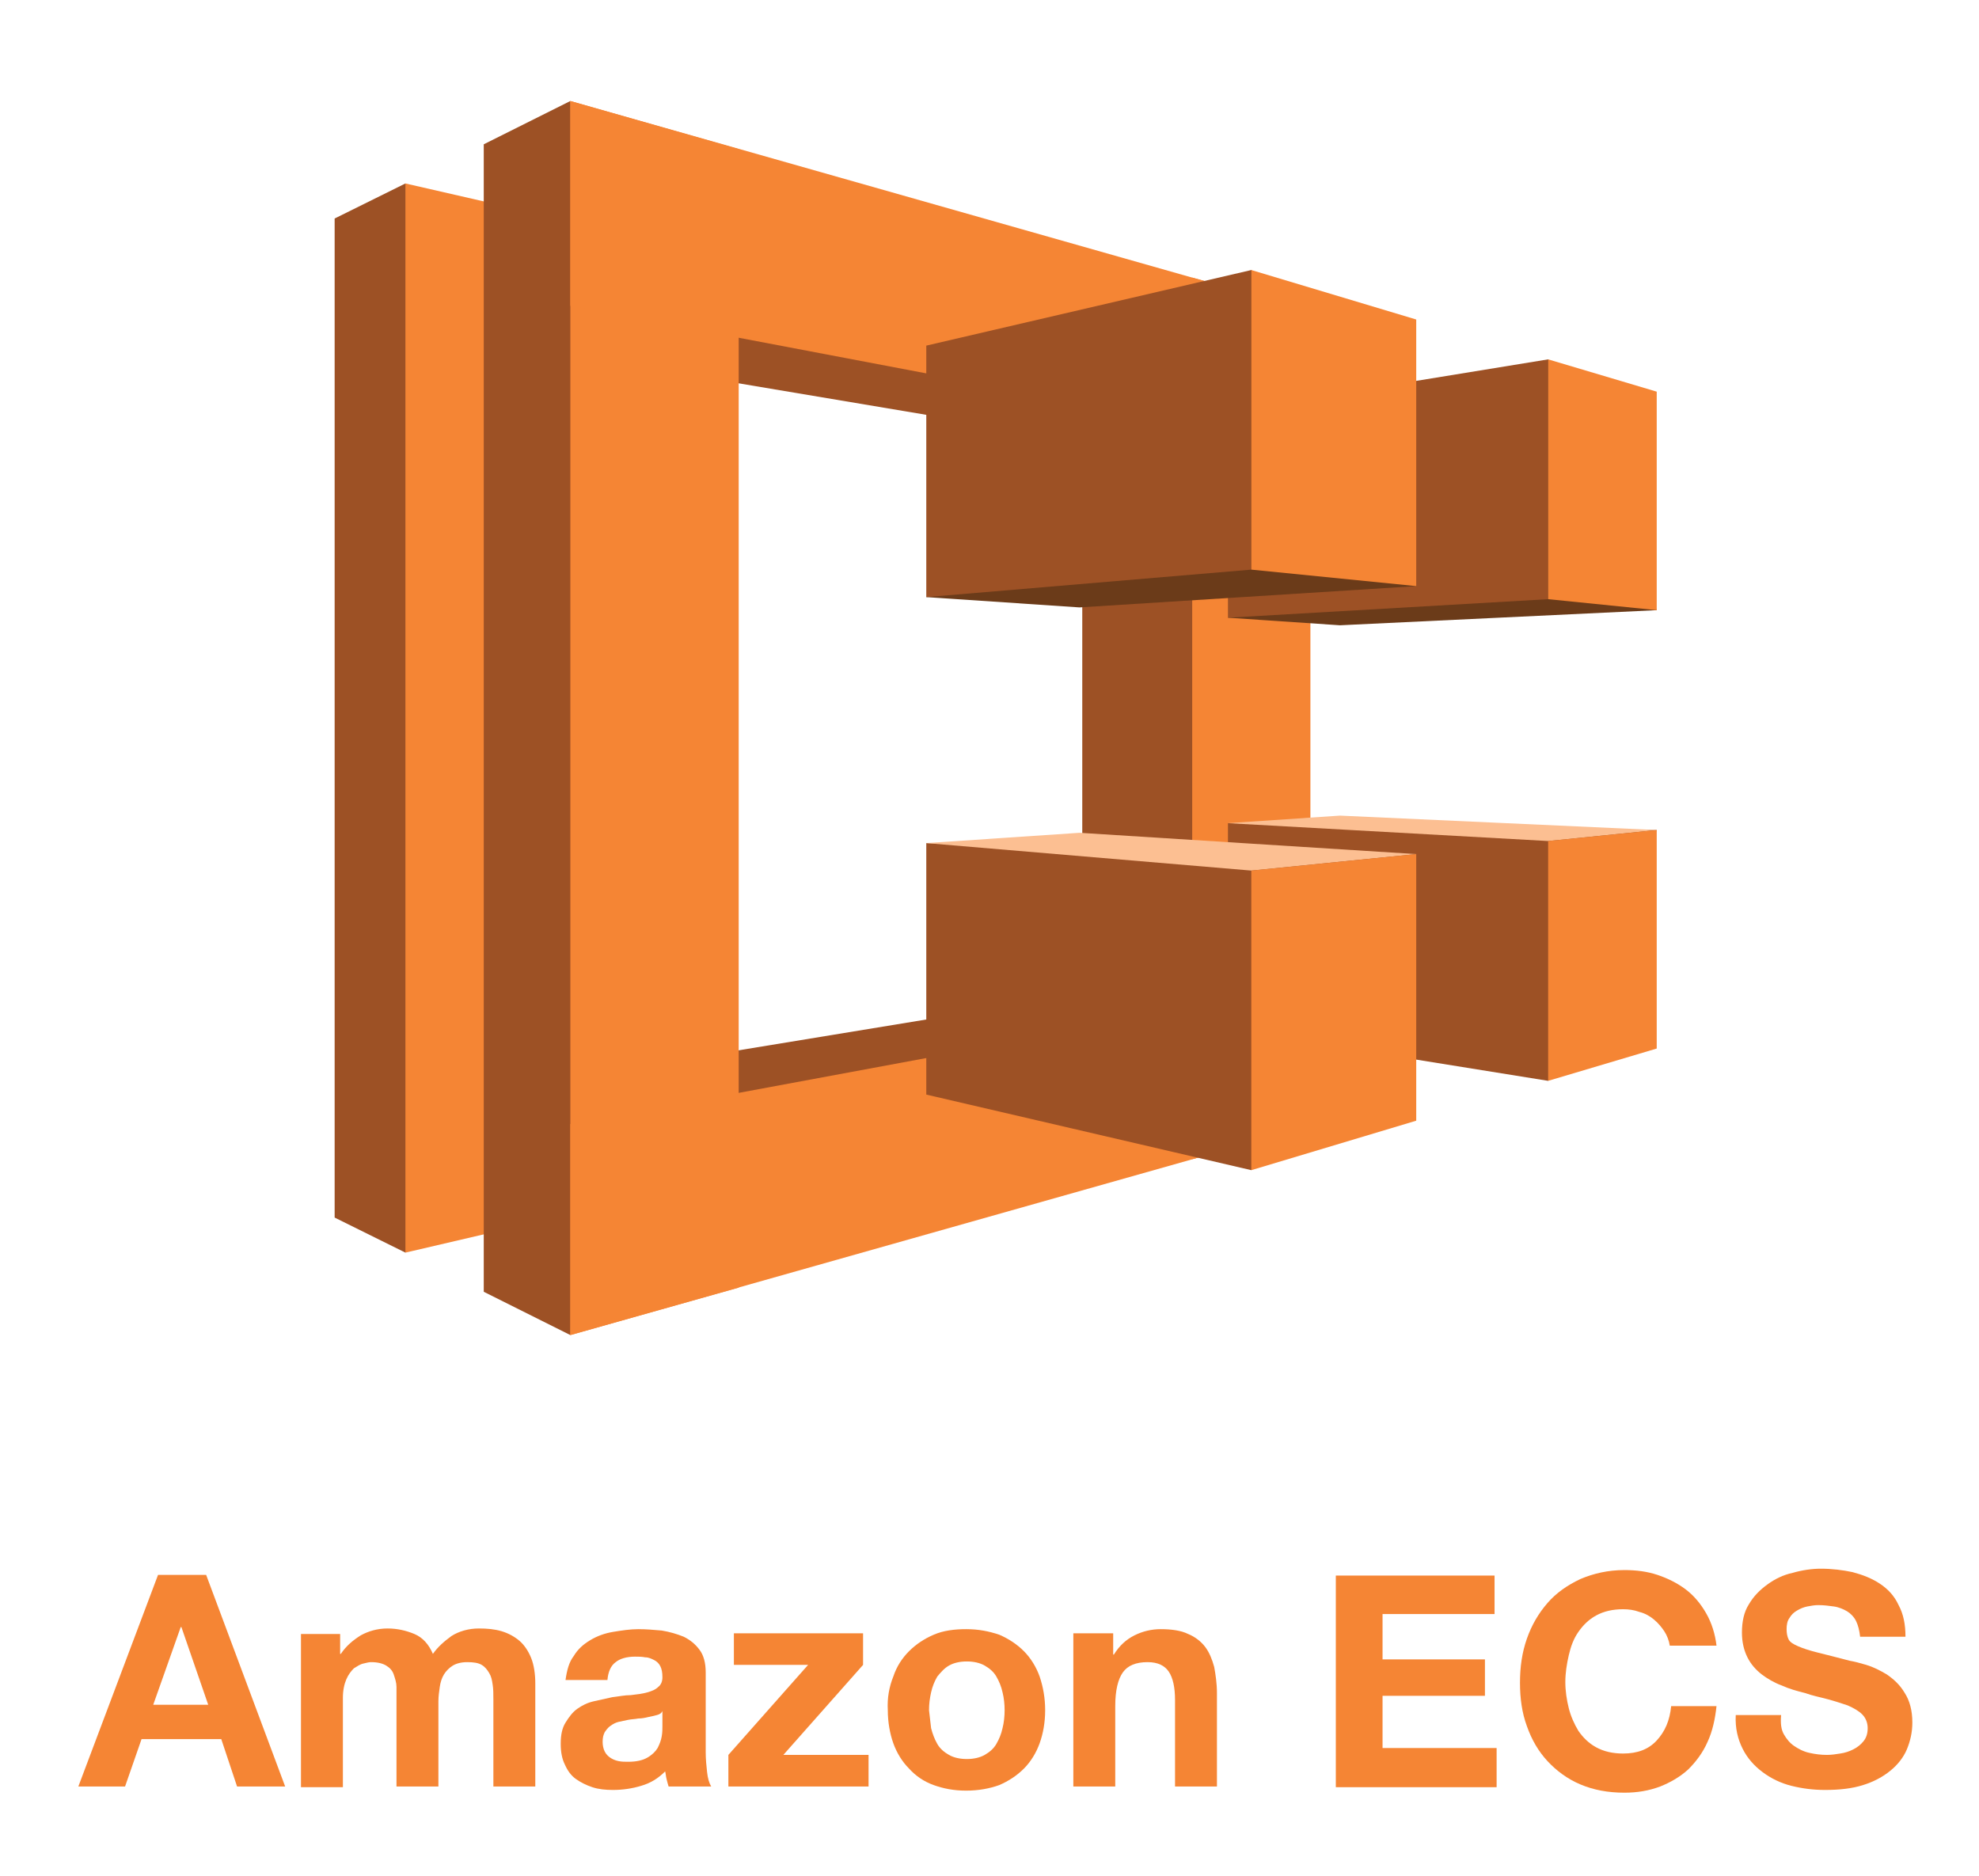
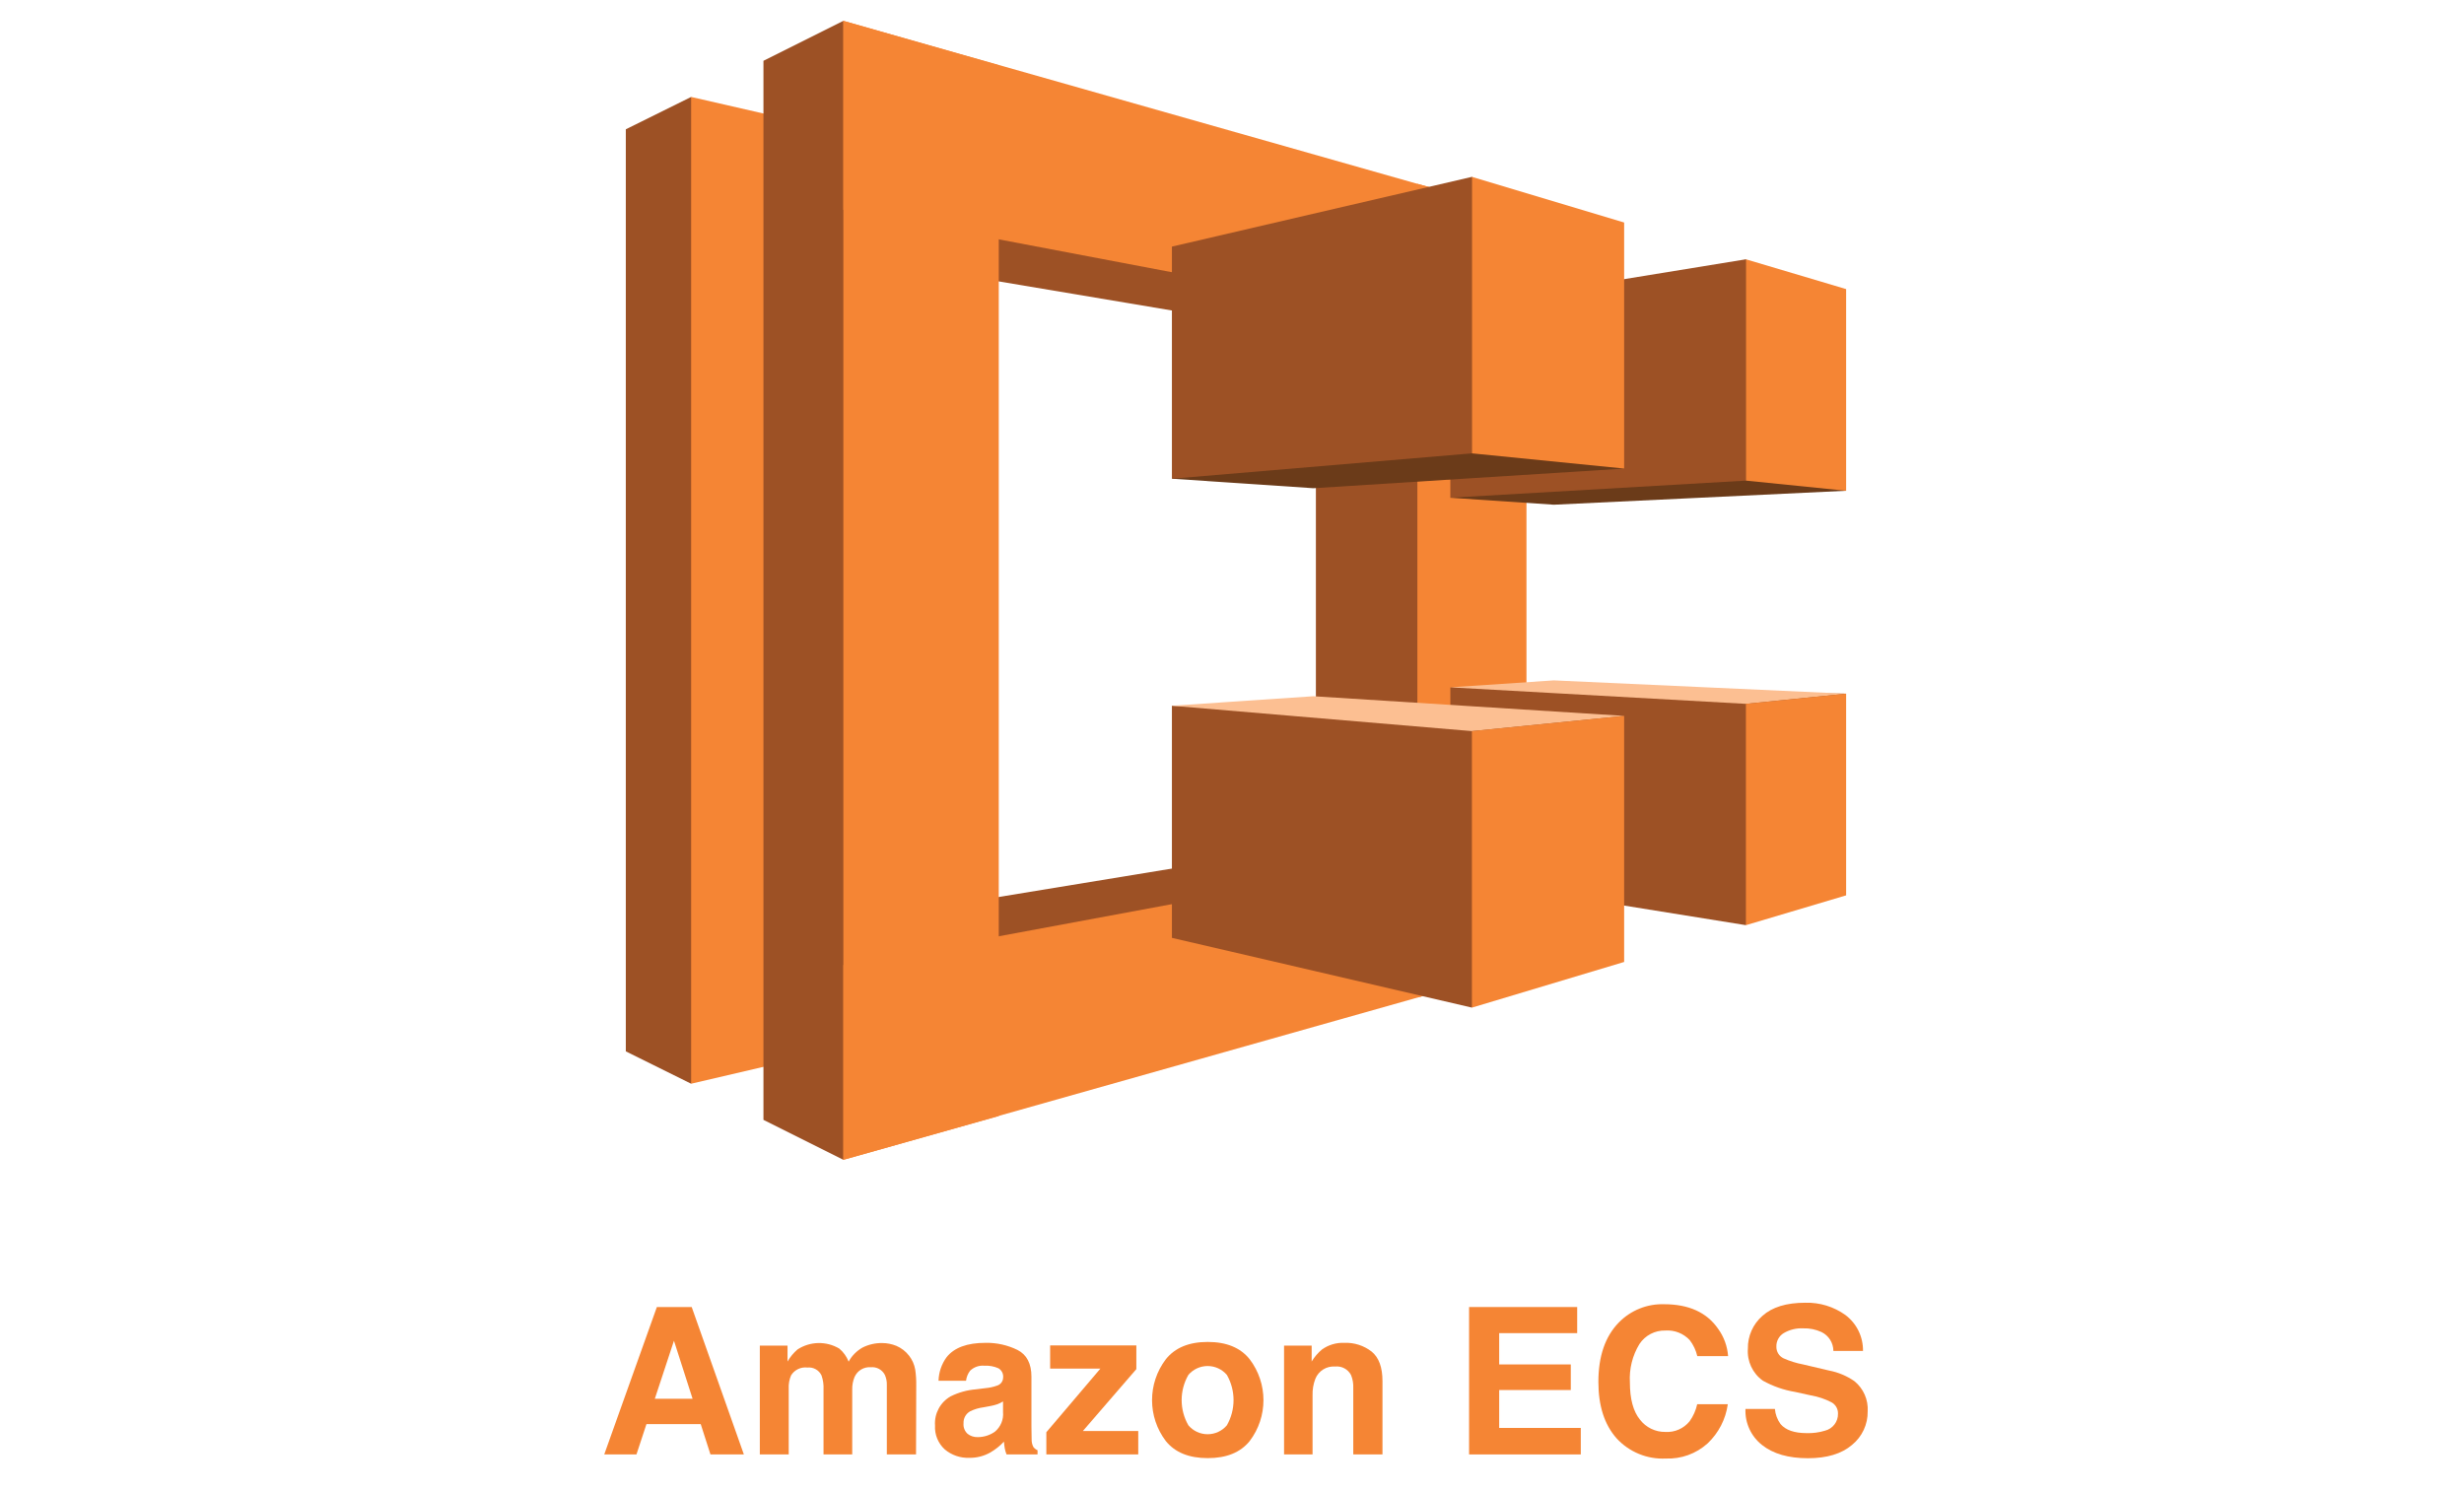
- <svg xmlns="http://www.w3.org/2000/svg" version="1.1" id="Layer_1" x="0px" y="0px" viewBox="0 0 288 273" style="enable-background:new 0 0 288 273;" xml:space="preserve">
-   <style type="text/css">
- 	.st0{fill:#9D5125;}
- 	.st1{fill:#F58534;}
- 	.st2{fill:#6B3B19;}
- 	.st3{fill:#FCBF92;}
- </style>
-   <g>
-     <g>
-       <polygon class="st0" points="59,26.7 48.7,31.8 48.7,177.2 59,182.3 99.6,107.5   " />
-     </g>
-     <g>
-       <polygon class="st0" points="90.3,52.9 105.5,31.5 173.5,61.7 157.6,64.2   " />
-     </g>
-     <g>
-       <polygon class="st0" points="78.6,157.6 95.3,180.6 173.5,146.8 158.4,144.5   " />
-     </g>
-     <g>
-       <polygon class="st1" points="83,176.7 59,182.3 59,26.7 83,32.2   " />
-     </g>
-     <g>
-       <polygon class="st0" points="70.4,21 83,14.7 106.7,114.6 83,194.3 70.4,188   " />
-     </g>
-     <g>
-       <polygon class="st0" points="157.5,144.3 173.5,146.8 188.1,106.1 173.5,61.7 157.5,64.2   " />
-     </g>
-     <g>
-       <polygon class="st1" points="107.5,187.4 83,194.3 83,14.7 107.5,21.7   " />
-     </g>
-     <g>
-       <polygon class="st1" points="190.2,143.7 83,163.6 83,194.3 190.2,164   " />
-     </g>
-     <g>
-       <polygon class="st1" points="190.4,64.9 83,44.5 83,14.7 190.4,45.2   " />
-     </g>
-     <g>
-       <polygon class="st1" points="173.5,40.4 190.7,45.1 190.7,164 173.5,168.7   " />
-     </g>
-     <g>
-       <polygon class="st2" points="241.1,88.8 195,91 178.7,89.9 225.3,52.3   " />
-     </g>
-     <g>
-       <polygon class="st0" points="178.7,89.9 225.3,87.2 225.3,52.3 178.7,59.9   " />
-     </g>
-     <g>
-       <polygon class="st2" points="134.8,86.9 182.1,39.3 206.1,85.3 157.1,88.4   " />
-     </g>
-     <g>
-       <polygon class="st0" points="134.8,86.9 182.1,82.9 182.1,39.3 134.8,50.3   " />
-     </g>
-     <g>
-       <polygon class="st0" points="178.7,119.8 241.1,120.8 225.3,157.3 178.7,149.8   " />
-     </g>
-     <g>
-       <polygon class="st0" points="134.8,122.7 206.1,124.3 182.1,170.3 134.8,159.3   " />
-     </g>
-     <g>
-       <polygon class="st3" points="134.8,122.7 182.1,126.7 206.1,124.3 157.1,121.2   " />
-     </g>
-     <g>
-       <polygon class="st3" points="241.1,120.8 195,118.7 178.7,119.8 225.3,122.4   " />
-     </g>
-     <g>
-       <polygon class="st1" points="225.3,87.2 241.1,88.8 241.1,57 225.3,52.3   " />
-     </g>
-     <g>
-       <polygon class="st1" points="206.1,85.3 182.1,82.9 182.1,39.3 206.1,46.5   " />
-     </g>
-     <g>
-       <polygon class="st1" points="225.3,122.4 241.1,120.8 241.1,152.6 225.3,157.3   " />
-     </g>
-     <g>
-       <polygon class="st1" points="206.1,124.3 182.1,126.7 182.1,170.3 206.1,163.1   " />
-     </g>
-   </g>
-   <g>
-     <path class="st1" d="M30,229.2L41.5,260h-7l-2.3-6.9H20.6l-2.4,6.9h-6.8L23,229.2H30z M30.3,248.1l-3.9-11.3h-0.1l-4,11.3H30.3z" />
-     <path class="st1" d="M49.5,237.7v3h0.1c0.8-1.2,1.8-2,2.9-2.7c1.1-0.6,2.4-1,3.9-1c1.4,0,2.7,0.3,3.9,0.8c1.2,0.5,2.1,1.5,2.7,2.9   c0.7-1,1.6-1.8,2.7-2.6c1.1-0.7,2.5-1.1,4-1.1c1.2,0,2.3,0.1,3.3,0.4c1,0.3,1.9,0.8,2.6,1.4c0.7,0.6,1.3,1.5,1.7,2.5   c0.4,1,0.6,2.3,0.6,3.7V260h-6.1v-12.7c0-0.7,0-1.5-0.1-2.1c-0.1-0.7-0.2-1.2-0.5-1.7c-0.3-0.5-0.6-0.9-1.1-1.2   c-0.5-0.3-1.2-0.4-2.1-0.4c-0.9,0-1.6,0.2-2.1,0.5c-0.5,0.3-1,0.8-1.3,1.3c-0.3,0.5-0.5,1.1-0.6,1.8c-0.1,0.7-0.2,1.4-0.2,2.1V260   h-6.1v-12.5c0-0.7,0-1.3,0-2c0-0.6-0.2-1.2-0.4-1.8s-0.6-1-1.1-1.3c-0.5-0.3-1.2-0.5-2.2-0.5c-0.3,0-0.7,0.1-1.1,0.2   c-0.5,0.1-0.9,0.4-1.4,0.7c-0.4,0.4-0.8,0.9-1.1,1.6c-0.3,0.7-0.5,1.6-0.5,2.7v13h-6.1v-22.3H49.5z" />
-     <path class="st1" d="M83.5,241c0.6-1,1.4-1.7,2.4-2.3c1-0.6,2.1-1,3.3-1.2c1.2-0.2,2.5-0.4,3.7-0.4c1.1,0,2.3,0.1,3.4,0.2   c1.2,0.2,2.2,0.5,3.2,0.9c1,0.5,1.7,1.1,2.3,1.9s0.9,1.9,0.9,3.3V255c0,1,0.1,2,0.2,2.9c0.1,0.9,0.3,1.6,0.6,2.1h-6.2   c-0.1-0.3-0.2-0.7-0.3-1.1c-0.1-0.4-0.1-0.7-0.2-1.1c-1,1-2.1,1.7-3.5,2.1c-1.3,0.4-2.7,0.6-4.1,0.6c-1.1,0-2.1-0.1-3-0.4   c-0.9-0.3-1.7-0.7-2.4-1.2c-0.7-0.5-1.2-1.2-1.6-2.1c-0.4-0.8-0.6-1.8-0.6-3c0-1.3,0.2-2.3,0.7-3.1s1-1.5,1.7-2   c0.7-0.5,1.5-0.9,2.4-1.1c0.9-0.2,1.8-0.4,2.7-0.6c0.9-0.1,1.8-0.3,2.7-0.3c0.9-0.1,1.7-0.2,2.4-0.4c0.7-0.2,1.2-0.4,1.6-0.8   c0.4-0.3,0.6-0.8,0.6-1.4c0-0.7-0.1-1.2-0.3-1.6c-0.2-0.4-0.5-0.7-0.9-0.9c-0.4-0.2-0.8-0.4-1.3-0.4c-0.5-0.1-1-0.1-1.5-0.1   c-1.2,0-2.2,0.3-2.8,0.8c-0.7,0.5-1.1,1.4-1.2,2.6h-6.1C82.5,243.1,82.8,241.9,83.5,241z M95.6,249.6c-0.4,0.1-0.8,0.2-1.3,0.3   c-0.4,0.1-0.9,0.2-1.4,0.2c-0.5,0.1-1,0.1-1.5,0.2c-0.5,0.1-0.9,0.2-1.4,0.3c-0.4,0.1-0.8,0.3-1.2,0.6c-0.3,0.2-0.6,0.6-0.8,0.9   c-0.2,0.4-0.3,0.8-0.3,1.4c0,0.5,0.1,1,0.3,1.4c0.2,0.4,0.5,0.7,0.8,0.9c0.3,0.2,0.7,0.4,1.2,0.5s0.9,0.1,1.4,0.1   c1.2,0,2.1-0.2,2.8-0.6c0.7-0.4,1.2-0.9,1.5-1.4c0.3-0.6,0.5-1.1,0.6-1.7c0.1-0.6,0.1-1,0.1-1.4v-2.3   C96.3,249.3,96,249.5,95.6,249.6z" />
-     <path class="st1" d="M117.6,242.3h-10.8v-4.6h18.8v4.6l-11.6,13.1h12.4v4.6H106v-4.6L117.6,242.3z" />
-     <path class="st1" d="M130,244c0.5-1.5,1.3-2.7,2.3-3.7c1-1,2.2-1.8,3.6-2.4c1.4-0.6,3-0.8,4.7-0.8c1.8,0,3.3,0.3,4.8,0.8   c1.4,0.6,2.6,1.4,3.6,2.4c1,1,1.8,2.3,2.3,3.7c0.5,1.5,0.8,3.1,0.8,4.9c0,1.8-0.3,3.4-0.8,4.8c-0.5,1.4-1.3,2.7-2.3,3.7   c-1,1-2.2,1.8-3.6,2.4c-1.4,0.5-3,0.8-4.8,0.8c-1.8,0-3.3-0.3-4.7-0.8c-1.4-0.5-2.6-1.3-3.6-2.4c-1-1-1.8-2.3-2.3-3.7   s-0.8-3.1-0.8-4.8C129.1,247.1,129.4,245.5,130,244z M135.5,251.5c0.2,0.8,0.5,1.6,0.9,2.3c0.4,0.7,1,1.2,1.7,1.6s1.6,0.6,2.6,0.6   c1,0,1.9-0.2,2.6-0.6c0.7-0.4,1.3-0.9,1.7-1.6c0.4-0.7,0.7-1.4,0.9-2.3c0.2-0.8,0.3-1.7,0.3-2.6c0-0.9-0.1-1.8-0.3-2.6   c-0.2-0.9-0.5-1.6-0.9-2.3c-0.4-0.7-1-1.2-1.7-1.6c-0.7-0.4-1.6-0.6-2.6-0.6c-1,0-1.9,0.2-2.6,0.6c-0.7,0.4-1.2,1-1.7,1.6   c-0.4,0.7-0.7,1.4-0.9,2.3c-0.2,0.9-0.3,1.7-0.3,2.6C135.3,249.8,135.4,250.6,135.5,251.5z" />
-     <path class="st1" d="M162,237.7v3.1h0.1c0.8-1.3,1.8-2.2,3-2.8c1.2-0.6,2.5-0.9,3.8-0.9c1.6,0,3,0.2,4,0.7c1,0.4,1.9,1.1,2.5,1.9   c0.6,0.8,1,1.8,1.3,2.9c0.2,1.1,0.4,2.4,0.4,3.8V260H171v-12.6c0-1.8-0.3-3.2-0.9-4.1c-0.6-0.9-1.6-1.4-3.1-1.4   c-1.7,0-2.9,0.5-3.6,1.5c-0.7,1-1.1,2.6-1.1,4.9V260h-6.1v-22.3H162z" />
-     <path class="st1" d="M217.5,229.2v5.7h-16.3v6.6h14.9v5.3h-14.9v7.6h16.6v5.7h-23.4v-30.8H217.5z" />
-     <path class="st1" d="M242.2,237.4c-0.4-0.6-0.9-1.2-1.5-1.7c-0.6-0.5-1.3-0.9-2.1-1.1c-0.8-0.3-1.6-0.4-2.4-0.4   c-1.5,0-2.8,0.3-3.9,0.9c-1.1,0.6-1.9,1.4-2.6,2.4c-0.7,1-1.1,2.1-1.4,3.4c-0.3,1.3-0.5,2.6-0.5,3.9c0,1.3,0.2,2.6,0.5,3.8   c0.3,1.2,0.8,2.3,1.4,3.3c0.7,1,1.5,1.8,2.6,2.4c1.1,0.6,2.4,0.9,3.9,0.9c2.1,0,3.7-0.6,4.9-1.9c1.2-1.3,1.9-2.9,2.1-5h6.6   c-0.2,1.9-0.6,3.7-1.3,5.2c-0.7,1.6-1.7,2.9-2.8,4c-1.2,1.1-2.6,1.9-4.1,2.5c-1.6,0.6-3.3,0.9-5.2,0.9c-2.4,0-4.5-0.4-6.4-1.2   c-1.9-0.8-3.5-2-4.8-3.4c-1.3-1.4-2.3-3.1-3-5.1c-0.7-1.9-1-4-1-6.3c0-2.3,0.3-4.4,1-6.4c0.7-2,1.7-3.7,3-5.2   c1.3-1.5,2.9-2.6,4.8-3.5c1.9-0.8,4-1.3,6.4-1.3c1.7,0,3.3,0.2,4.8,0.7c1.5,0.5,2.9,1.2,4.1,2.1c1.2,0.9,2.2,2.1,3,3.5   s1.3,3,1.5,4.7H243C242.9,238.8,242.6,238,242.2,237.4z" />
-     <path class="st1" d="M259.6,252.4c0.4,0.7,0.9,1.3,1.5,1.7s1.3,0.8,2.2,1s1.7,0.3,2.6,0.3c0.6,0,1.3-0.1,1.9-0.2   c0.7-0.1,1.3-0.3,1.9-0.6c0.6-0.3,1.1-0.7,1.5-1.2c0.4-0.5,0.6-1.1,0.6-1.9c0-0.8-0.3-1.5-0.8-2c-0.5-0.5-1.2-0.9-2.1-1.3   c-0.9-0.3-1.8-0.6-2.9-0.9c-1.1-0.3-2.2-0.5-3.3-0.9c-1.2-0.3-2.3-0.6-3.4-1.1c-1.1-0.4-2.1-1-2.9-1.6c-0.9-0.7-1.6-1.5-2.1-2.5   c-0.5-1-0.8-2.2-0.8-3.6c0-1.6,0.3-3,1-4.1c0.7-1.2,1.6-2.1,2.7-2.9c1.1-0.8,2.3-1.4,3.7-1.7c1.4-0.4,2.8-0.6,4.1-0.6   c1.6,0,3.2,0.2,4.6,0.5c1.5,0.4,2.8,0.9,4,1.7s2.1,1.8,2.7,3.1c0.7,1.3,1,2.8,1,4.6h-6.6c-0.1-0.9-0.3-1.7-0.6-2.3   c-0.3-0.6-0.8-1.1-1.3-1.4c-0.5-0.3-1.2-0.6-1.9-0.7c-0.7-0.1-1.5-0.2-2.3-0.2c-0.5,0-1.1,0.1-1.6,0.2c-0.5,0.1-1,0.3-1.5,0.6   s-0.8,0.6-1.1,1.1c-0.3,0.4-0.4,1-0.4,1.6c0,0.6,0.1,1.1,0.3,1.5c0.2,0.4,0.7,0.7,1.4,1c0.7,0.3,1.6,0.6,2.8,0.9   c1.2,0.3,2.8,0.7,4.7,1.2c0.6,0.1,1.4,0.3,2.4,0.6c1,0.3,2,0.8,3,1.4c1,0.7,1.9,1.5,2.6,2.7c0.7,1.1,1.1,2.5,1.1,4.3   c0,1.4-0.3,2.7-0.8,3.9s-1.4,2.3-2.4,3.1c-1.1,0.9-2.4,1.6-4,2.1c-1.6,0.5-3.4,0.7-5.5,0.7c-1.7,0-3.3-0.2-4.9-0.6   c-1.6-0.4-3-1.1-4.2-2c-1.2-0.9-2.2-2-2.9-3.4c-0.7-1.4-1.1-3-1-4.9h6.6C259.1,250.8,259.2,251.7,259.6,252.4z" />
-   </g>
+ <svg xmlns="http://www.w3.org/2000/svg" id="Layer_1" data-name="Layer 1" viewBox="0 0 433.333 262.08">
+   <defs>
+     <style>.cls-1{fill:#f58534;}.cls-2{fill:#9d5125;}.cls-3{fill:#6b3b19;}.cls-4{fill:#fcbf92;}</style>
+   </defs>
+   <path class="cls-1" d="M115.519,229.896h6.129l9.172,25.925h-5.874l-1.711-5.329h-9.547l-1.757,5.329H106.265Zm-.357,16.128h6.639l-3.275-10.201Z" />
+   <path class="cls-1" d="M157.634,236.72a5.575,5.575,0,0,1,2.234,1.724,5.508,5.508,0,0,1,1.09,2.462,17.044,17.044,0,0,1,.176,2.832l-.035,12.083h-5.136v-12.206a4.008,4.008,0,0,0-.352-1.794,2.501,2.501,0,0,0-2.462-1.337,2.881,2.881,0,0,0-2.867,1.724,5.409,5.409,0,0,0-.405,2.198v11.415h-5.047v-11.415a6.411,6.411,0,0,0-.352-2.479,2.456,2.456,0,0,0-2.48-1.39,2.96,2.96,0,0,0-2.884,1.39,5.347,5.347,0,0,0-.405,2.356v11.538h-5.082V236.685h4.872v2.797a8.077,8.077,0,0,1,1.759-2.129,6.963,6.963,0,0,1,7.334-.158,5.637,5.637,0,0,1,1.653,2.305,6.368,6.368,0,0,1,2.444-2.48,7.464,7.464,0,0,1,3.447-.791A6.677,6.677,0,0,1,157.634,236.72Z" />
+   <path class="cls-1" d="M173.335,244.159a7.93,7.93,0,0,0,2.002-.439,1.508,1.508,0,0,0,1.081-1.425,1.685,1.685,0,0,0-.829-1.627,5.242,5.242,0,0,0-2.434-.448,3.193,3.193,0,0,0-2.549.88,3.624,3.624,0,0,0-.713,1.759H165.056a7.336,7.336,0,0,1,1.413-4.134q1.996-2.533,6.854-2.532a12.228,12.228,0,0,1,5.617,1.248q2.455,1.25,2.455,4.714v8.794q0,.916.035,2.216a2.786,2.786,0,0,0,.299,1.337,1.788,1.788,0,0,0,.739.581v.738H177.016a5.539,5.539,0,0,1-.317-1.091q-.088-.51-.141-1.16a10.358,10.358,0,0,1-2.406,1.917,7.274,7.274,0,0,1-3.68.932,6.348,6.348,0,0,1-4.326-1.486,5.284,5.284,0,0,1-1.707-4.212,5.459,5.459,0,0,1,2.746-5.118,12.29,12.29,0,0,1,4.43-1.231Zm3.065,2.34a5.539,5.539,0,0,1-.972.483,8.214,8.214,0,0,1-1.346.343l-1.141.211a7.498,7.498,0,0,0-2.304.687,2.288,2.288,0,0,0-1.184,2.128,2.225,2.225,0,0,0,.723,1.855,2.751,2.751,0,0,0,1.759.571,5.241,5.241,0,0,0,3.027-.949,4.023,4.023,0,0,0,1.438-3.465Z" />
+   <path class="cls-1" d="M184.684,240.729v-4.08h15.161v4.168l-9.407,10.888h9.741v4.115H184.016V251.916l9.503-11.187Z" />
+   <path class="cls-1" d="M219.772,253.475q-2.427,2.997-7.369,2.996-4.943,0-7.37-2.996a11.893,11.893,0,0,1,0-14.4q2.427-3.041,7.37-3.04,4.942,0,7.369,3.04A11.893,11.893,0,0,1,219.772,253.475Zm-4.01-2.77a8.951,8.951,0,0,0,0-8.878,4.454,4.454,0,0,0-6.763,0,8.89,8.89,0,0,0,0,8.878,4.44,4.44,0,0,0,6.763,0Z" />
+   <path class="cls-1" d="M241.246,237.749q1.882,1.556,1.884,5.162v12.909H237.993v-11.661a5.357,5.357,0,0,0-.401-2.321,2.82,2.82,0,0,0-2.794-1.478,3.461,3.461,0,0,0-3.474,2.163,7.477,7.477,0,0,0-.489,2.92v10.377h-5.012V236.685h4.854v2.797a8.495,8.495,0,0,1,1.821-2.129,6.313,6.313,0,0,1,3.905-1.16A7.346,7.346,0,0,1,241.246,237.749Z" />
+   <path class="cls-1" d="M277.374,234.486H263.655v5.505h12.593v4.502H263.655v6.666H278.007v4.661H258.361v-25.925h19.013Z" />
+   <path class="cls-1" d="M284.703,232.604a10.671,10.671,0,0,1,7.97-3.201q6.473,0,9.466,4.291a9.355,9.355,0,0,1,1.774,4.837h-5.417a7.383,7.383,0,0,0-1.327-2.814,5.341,5.341,0,0,0-4.29-1.688,5.288,5.288,0,0,0-4.566,2.384,11.646,11.646,0,0,0-1.671,6.745q0,4.362,1.764,6.533a5.527,5.527,0,0,0,4.481,2.173,5.08,5.08,0,0,0,4.25-1.864,8.184,8.184,0,0,0,1.342-3.008h5.382a11.676,11.676,0,0,1-3.559,6.895,10.356,10.356,0,0,1-7.334,2.655,11,11,0,0,1-8.699-3.588q-3.167-3.605-3.167-9.884Q281.101,236.28,284.703,232.604Z" />
+   <path class="cls-1" d="M312.144,247.817a5.258,5.258,0,0,0,.987,2.656q1.348,1.601,4.615,1.601a9.939,9.939,0,0,0,3.179-.422,3.018,3.018,0,0,0,2.316-3.008,2.215,2.215,0,0,0-1.135-1.987,12.278,12.278,0,0,0-3.6-1.214l-2.807-.615a17.506,17.506,0,0,1-5.685-1.987,6.321,6.321,0,0,1-2.621-5.611,7.452,7.452,0,0,1,2.563-5.786q2.565-2.304,7.532-2.304a11.549,11.549,0,0,1,7.077,2.172,7.726,7.726,0,0,1,3.071,6.306h-5.206a3.712,3.712,0,0,0-2.092-3.324,7.167,7.167,0,0,0-3.228-.651,6.137,6.137,0,0,0-3.426.845,2.671,2.671,0,0,0-1.28,2.356,2.223,2.223,0,0,0,1.262,2.075,15.639,15.639,0,0,0,3.444,1.073l4.55,1.072a11.583,11.583,0,0,1,4.484,1.883,6.342,6.342,0,0,1,2.317,5.294,7.438,7.438,0,0,1-2.746,5.9q-2.747,2.348-7.76,2.348-5.12,0-8.054-2.312a7.654,7.654,0,0,1-2.933-6.358Z" />
+   <polygon class="cls-2" points="121.549 17.052 110.06 22.741 110.06 184.926 121.549 190.615 166.836 107.18 121.549 17.052" />
+   <polygon class="cls-2" points="156.462 46.277 173.417 22.406 249.267 56.092 231.531 58.881 156.462 46.277" />
+   <polygon class="cls-2" points="143.412 163.063 162.039 188.718 249.267 151.017 232.424 148.451 143.412 163.063" />
+   <polygon class="cls-1" points="148.319 184.368 121.549 190.615 121.549 17.052 148.319 23.187 148.319 184.368" />
+   <polygon class="cls-2" points="134.265 10.694 148.319 3.667 174.755 115.099 148.319 204 134.265 196.973 134.265 10.694" />
+   <polygon class="cls-2" points="231.42 148.228 249.267 151.017 265.552 105.618 249.267 56.092 231.42 58.881 231.42 148.228" />
+   <polygon class="cls-1" points="175.648 196.303 148.319 204 148.319 3.667 175.648 11.475 175.648 196.303" />
+   <polygon class="cls-1" points="267.895 147.559 148.319 169.756 148.319 204 267.895 170.202 267.895 147.559" />
+   <polygon class="cls-1" points="268.118 59.662 148.319 36.907 148.319 3.667 268.118 37.688 268.118 59.662" />
+   <polygon class="cls-1" points="249.267 32.334 268.453 37.576 268.453 170.202 249.267 175.445 249.267 32.334" />
+   <polygon class="cls-3" points="324.671 86.321 273.249 88.775 255.067 87.548 307.047 45.607 324.671 86.321" />
+   <polygon class="cls-2" points="255.067 87.548 307.047 84.536 307.047 45.607 255.067 54.085 255.067 87.548" />
+   <polygon class="cls-3" points="206.099 84.202 258.86 31.107 285.63 82.417 230.974 85.875 206.099 84.202" />
+   <polygon class="cls-2" points="206.099 84.202 258.86 79.74 258.86 31.107 206.099 43.376 206.099 84.202" />
+   <polygon class="cls-2" points="255.067 120.9 324.671 122.015 307.047 162.729 255.067 154.363 255.067 120.9" />
+   <polygon class="cls-2" points="206.099 124.134 285.63 125.919 258.86 177.229 206.099 164.96 206.099 124.134" />
+   <polygon class="cls-4" points="206.099 124.134 258.86 128.596 285.63 125.919 230.974 122.461 206.099 124.134" />
+   <polygon class="cls-4" points="324.671 122.015 273.249 119.673 255.067 120.9 307.047 123.8 324.671 122.015" />
+   <polygon class="cls-1" points="307.047 84.536 324.671 86.321 324.671 50.85 307.047 45.607 307.047 84.536" />
+   <polygon class="cls-1" points="285.63 82.417 258.86 79.74 258.86 31.107 285.63 39.138 285.63 82.417" />
+   <polygon class="cls-1" points="307.047 123.8 324.671 122.015 324.671 157.486 307.047 162.729 307.047 123.8" />
+   <polygon class="cls-1" points="285.63 125.919 258.86 128.596 258.86 177.229 285.63 169.198 285.63 125.919" />
</svg>
